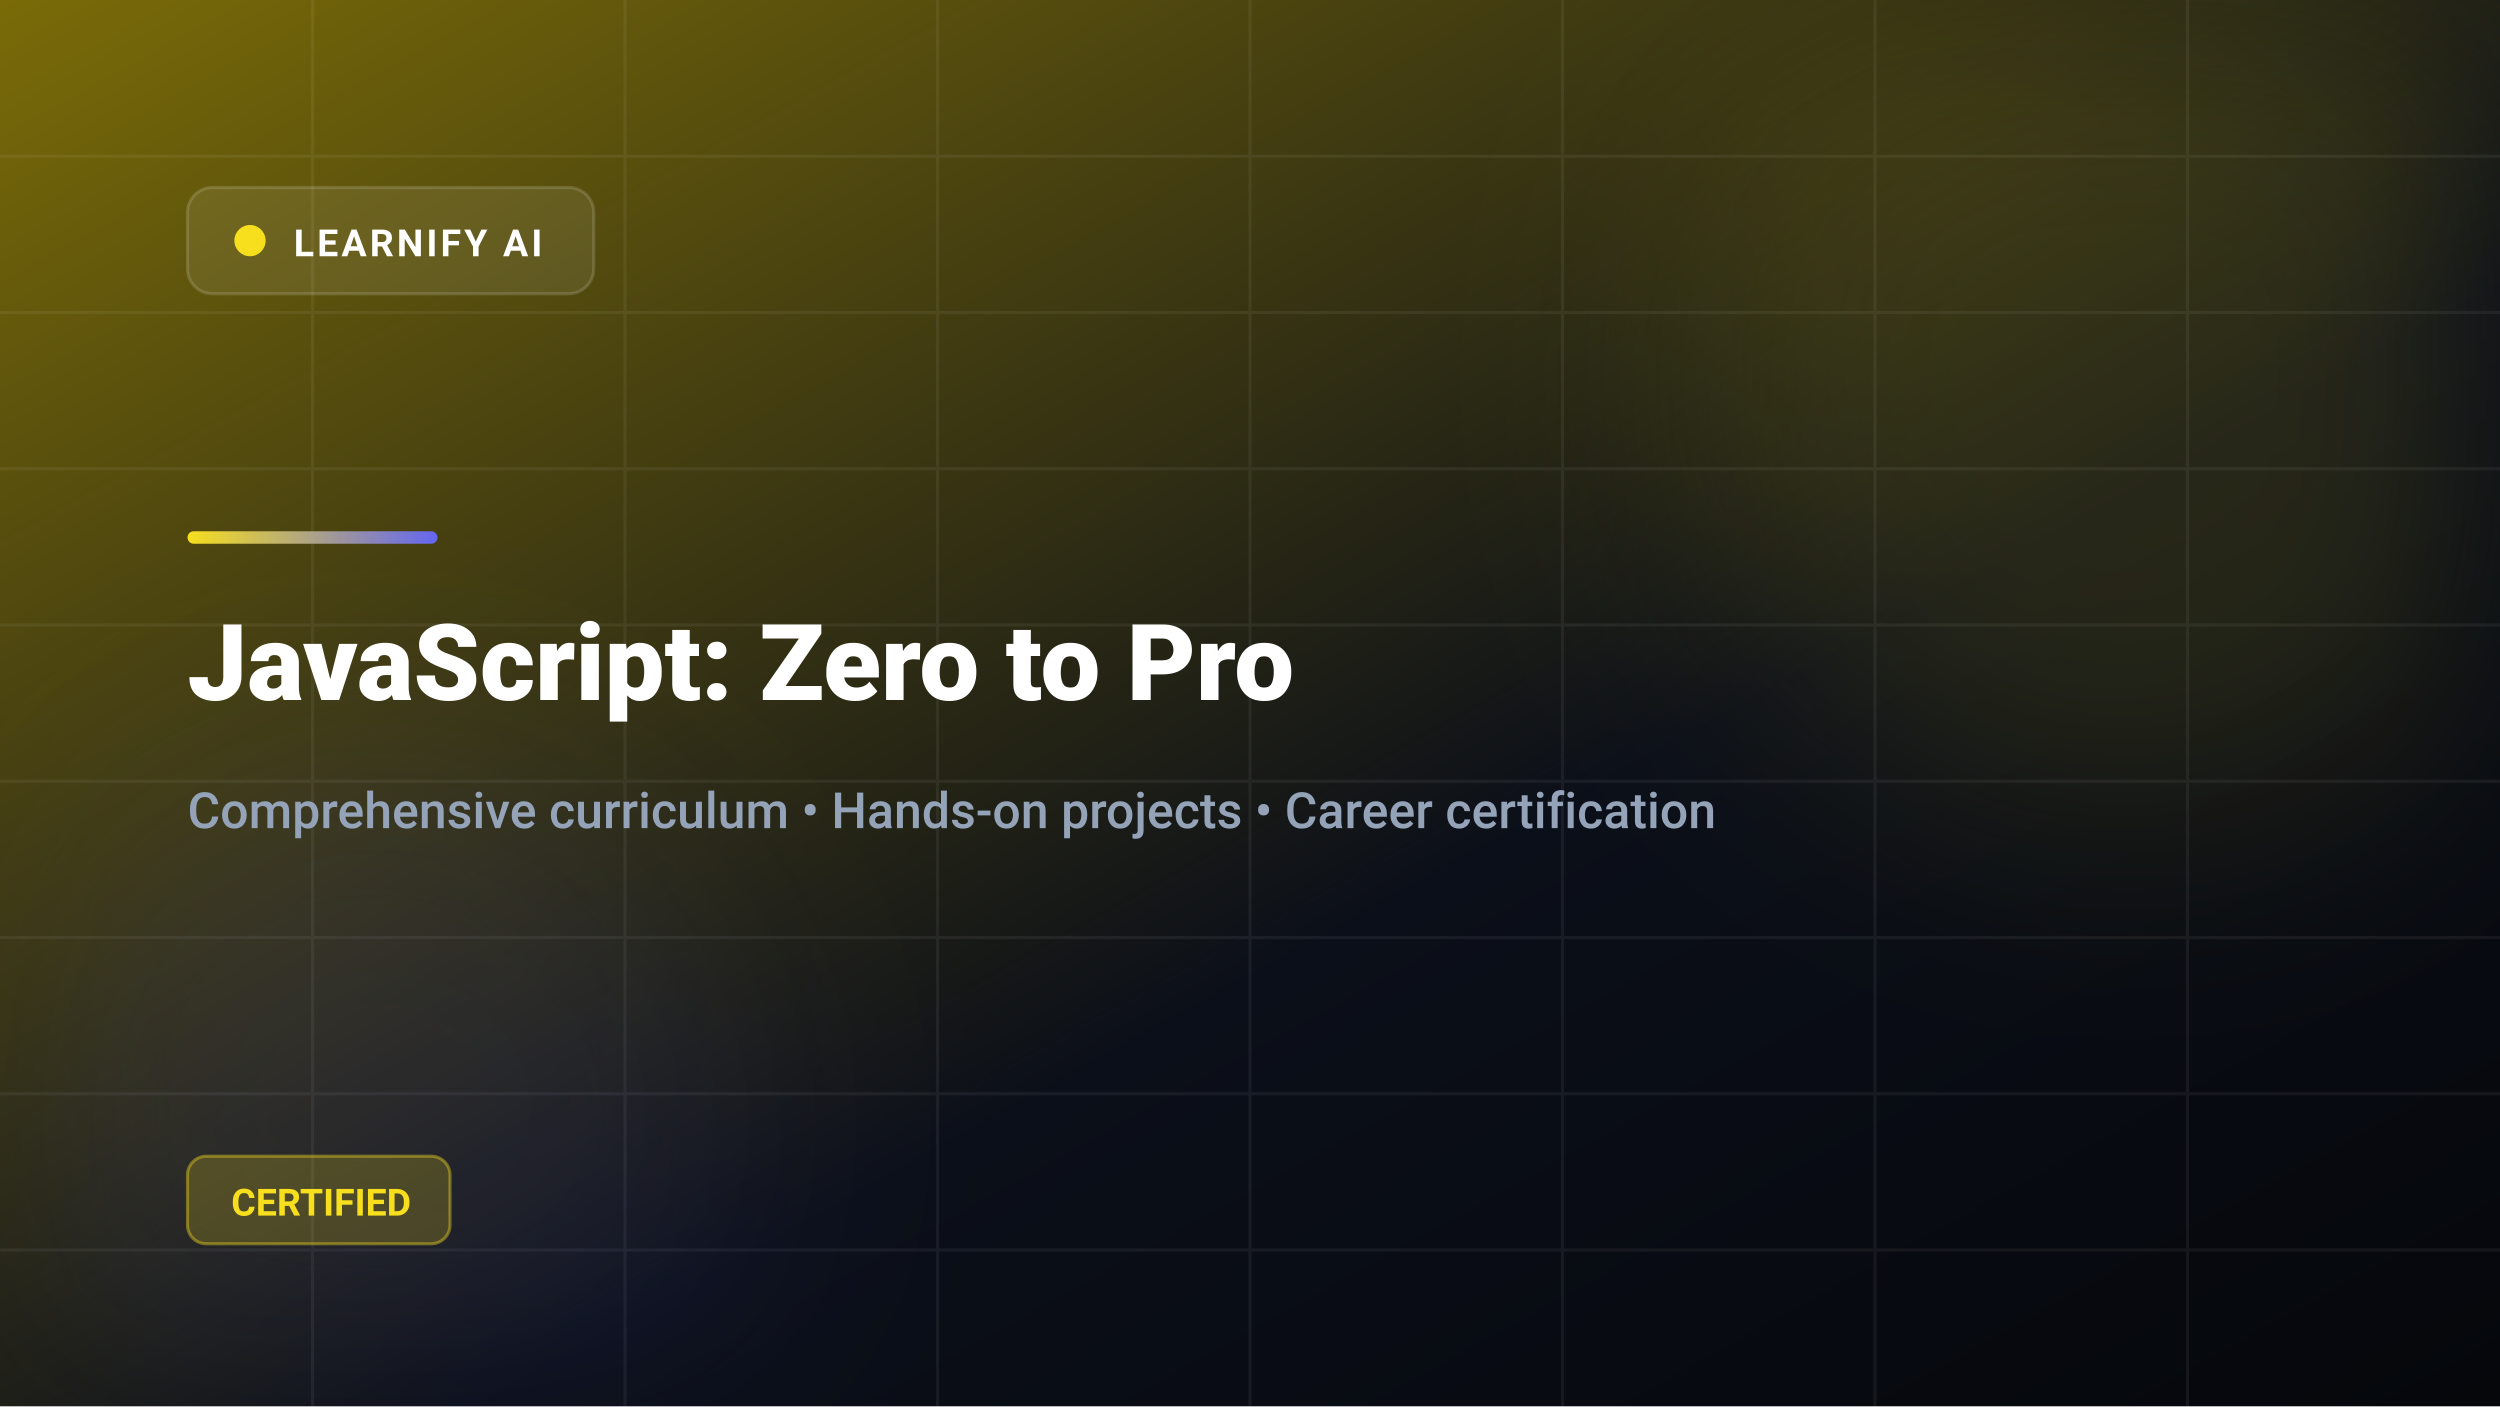
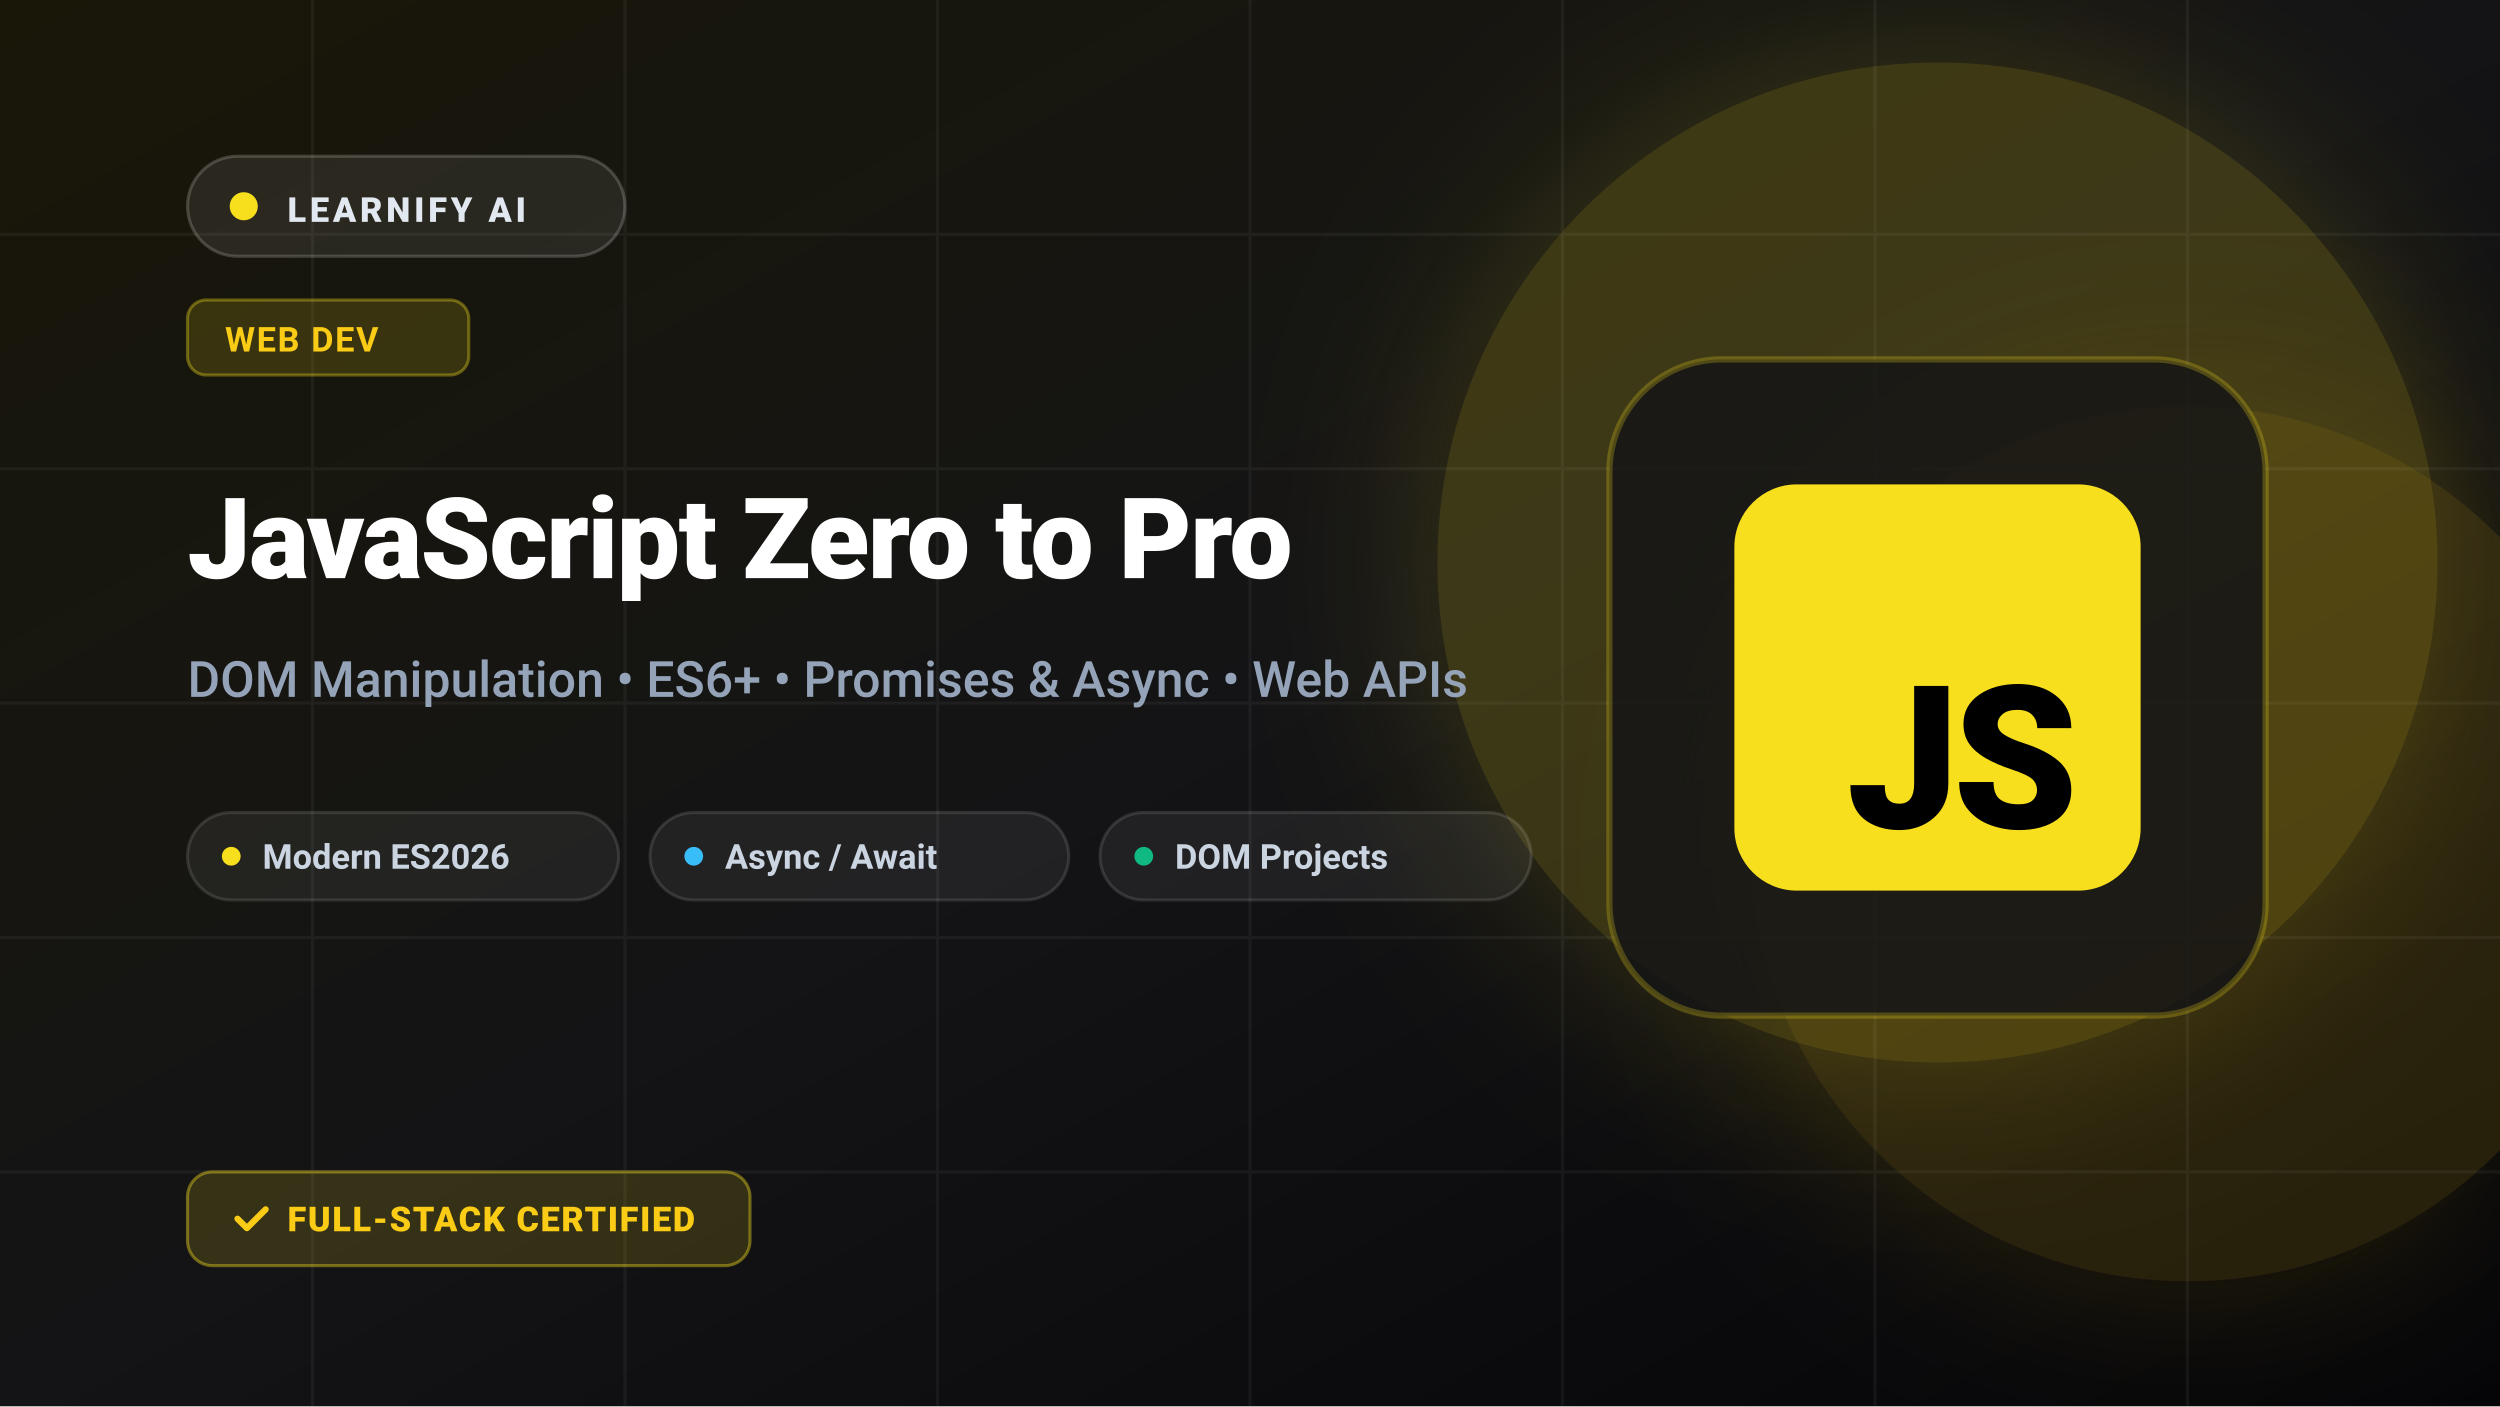
<svg xmlns="http://www.w3.org/2000/svg" viewBox="0 0 800 450" width="800" height="450">
  <defs>
-     <linearGradient id="bg-javascript-zero-to-pro" x1="0%" y1="0%" x2="100%" y2="100%">
-       <stop offset="0%" stop-color="#7A6B08" />
-       <stop offset="60%" stop-color="#0B0F19" />
-       <stop offset="100%" stop-color="#05070B" />
+     <linearGradient id="bg-js" x1="0%" y1="0%" x2="100%" y2="100%">
+       <stop offset="0%" stop-color="#191708" />
+       <stop offset="50%" stop-color="#141416" />
+       <stop offset="100%" stop-color="#050508" />
    </linearGradient>
-     <linearGradient id="accent-javascript-zero-to-pro" x1="0%" y1="0%" x2="100%" y2="0%">
-       <stop offset="0%" stop-color="#F7DF1E" />
-       <stop offset="100%" stop-color="#6366F1" />
-     </linearGradient>
+     <filter id="glow-js" x="-20%" y="-20%" width="140%" height="140%">
+       <feGaussianBlur stdDeviation="30" result="blur" />
+       <feComposite in="SourceGraphic" in2="blur" operator="over" />
+     </filter>
  </defs>
-   <rect width="800" height="450" fill="url(#bg-javascript-zero-to-pro)" />
-   <g opacity="0.06">
-     <path d="M0 50h800M0 100h800M0 150h800M0 200h800M0 250h800M0 300h800M0 350h800M0 400h800" stroke="#FFF" stroke-width="1" />
-     <path d="M100 0v450M200 0v450M300 0v450M400 0v450M500 0v450M600 0v450M700 0v450" stroke="#FFF" stroke-width="1" />
+   <rect width="800" height="450" fill="url(#bg-js)" />
+   <circle cx="620" cy="180" r="160" fill="#F7DF1E" opacity="0.18" filter="url(#glow-js)" />
+   <circle cx="700" cy="270" r="140" fill="#EAB308" opacity="0.14" filter="url(#glow-js)" />
+   <g opacity="0.05" stroke="#FFFFFF" stroke-width="1">
+     <path d="M0 75h800M0 150h800M0 225h800M0 300h800M0 375h800" />
+     <path d="M100 0v450M200 0v450M300 0v450M400 0v450M500 0v450M600 0v450M700 0v450" />
  </g>
-   <circle cx="680" cy="120" r="140" fill="#F7DF1E" opacity="0.12" filter="blur(40px)" />
-   <circle cx="120" cy="360" r="120" fill="#6366F1" opacity="0.1" filter="blur(40px)" />
-   <g transform="translate(60, 60)">
-     <rect width="130" height="34" rx="8" fill="#FFFFFF" fill-opacity="0.08" stroke="#FFFFFF" stroke-opacity="0.15" />
-     <circle cx="20" cy="17" r="5" fill="#F7DF1E" />
-     <text x="34" y="22" font-family="-apple-system, BlinkMacSystemFont, 'Segoe UI', Roboto, sans-serif" font-size="12" font-weight="700" fill="#FFFFFF" letter-spacing="1">LEARNIFY AI</text>
+   <g transform="translate(60, 50)">
+     <rect width="140" height="32" rx="16" fill="#FFFFFF" fill-opacity="0.08" stroke="#FFFFFF" stroke-opacity="0.18" />
+     <circle cx="18" cy="16" r="4.5" fill="#F7DF1E" />
+     <text x="32" y="21" font-family="-apple-system, BlinkMacSystemFont, 'Segoe UI', Roboto, sans-serif" font-size="11" font-weight="800" fill="#E2E8F0" letter-spacing="1.2">LEARNIFY AI</text>
  </g>
-   <g transform="translate(60, 200)">
-     <rect x="0" y="-30" width="80" height="4" rx="2" fill="url(#accent-javascript-zero-to-pro)" />
-     <text x="0" y="24" font-family="-apple-system, BlinkMacSystemFont, 'Segoe UI', Roboto, sans-serif" font-size="34" font-weight="800" fill="#FFFFFF">JavaScript: Zero to Pro</text>
-     <text x="0" y="65" font-family="-apple-system, BlinkMacSystemFont, 'Segoe UI', Roboto, sans-serif" font-size="16" font-weight="500" fill="#94A3B8">Comprehensive curriculum • Hands-on projects • Career certification</text>
+   <g transform="translate(60, 96)">
+     <rect width="90" height="24" rx="6" fill="#F7DF1E" fill-opacity="0.15" stroke="#F7DF1E" stroke-opacity="0.35" />
+     <text x="12" y="16.5" font-family="-apple-system, BlinkMacSystemFont, 'Segoe UI', Roboto, sans-serif" font-size="11" font-weight="700" fill="#FACC15" letter-spacing="0.5">WEB DEV</text>
  </g>
-   <g transform="translate(60, 370)">
-     <rect width="84" height="28" rx="6" fill="#F7DF1E" fill-opacity="0.2" stroke="#F7DF1E" stroke-opacity="0.4" />
-     <text x="14" y="19" font-family="-apple-system, BlinkMacSystemFont, 'Segoe UI', Roboto, sans-serif" font-size="12" font-weight="700" fill="#F7DF1E">CERTIFIED</text>
+   <g transform="translate(60, 185)">
+     <text x="0" y="0" font-family="-apple-system, BlinkMacSystemFont, 'Segoe UI', Roboto, sans-serif" font-size="36" font-weight="900" fill="#FFFFFF" letter-spacing="-0.5">JavaScript Zero to Pro</text>
+     <text x="0" y="38" font-family="-apple-system, BlinkMacSystemFont, 'Segoe UI', Roboto, sans-serif" font-size="16" font-weight="500" fill="#94A3B8">DOM Manipulation • ES6+ • Promises &amp; Async • Web APIs</text>
+     <g transform="translate(0, 75)">
+       <rect width="138" height="28" rx="14" fill="#FFFFFF" fill-opacity="0.06" stroke="#FFFFFF" stroke-opacity="0.12" />
+       <circle cx="14" cy="14" r="3" fill="#F7DF1E" />
+       <text x="24" y="18" font-family="-apple-system, BlinkMacSystemFont, 'Segoe UI', Roboto, sans-serif" font-size="11" font-weight="600" fill="#CBD5E1">Modern ES2026</text>
+     </g>
+     <g transform="translate(148, 75)">
+       <rect width="134" height="28" rx="14" fill="#FFFFFF" fill-opacity="0.06" stroke="#FFFFFF" stroke-opacity="0.12" />
+       <circle cx="14" cy="14" r="3" fill="#38BDF8" />
+       <text x="24" y="18" font-family="-apple-system, BlinkMacSystemFont, 'Segoe UI', Roboto, sans-serif" font-size="11" font-weight="600" fill="#CBD5E1">Async / Await</text>
+     </g>
+     <g transform="translate(292, 75)">
+       <rect width="138" height="28" rx="14" fill="#FFFFFF" fill-opacity="0.06" stroke="#FFFFFF" stroke-opacity="0.12" />
+       <circle cx="14" cy="14" r="3" fill="#10B981" />
+       <text x="24" y="18" font-family="-apple-system, BlinkMacSystemFont, 'Segoe UI', Roboto, sans-serif" font-size="11" font-weight="600" fill="#CBD5E1">DOM Projects</text>
+     </g>
+   </g>
+   <g transform="translate(620, 220)">
+     <rect x="-105" y="-105" width="210" height="210" rx="36" fill="#141416" fill-opacity="0.85" stroke="#F7DF1E" stroke-opacity="0.25" stroke-width="2" />
+     <rect x="-65" y="-65" width="130" height="130" rx="20" fill="#F7DF1E" />
+     <text x="45" y="45" text-anchor="end" font-family="-apple-system, BlinkMacSystemFont, 'Segoe UI', Roboto, sans-serif" font-size="64" font-weight="900" fill="#000000" letter-spacing="-2">JS</text>
+   </g>
+   <g transform="translate(60, 375)">
+     <rect width="180" height="30" rx="8" fill="#F7DF1E" fill-opacity="0.15" stroke="#F7DF1E" stroke-opacity="0.4" />
+     <path d="M16 15l3 3 6-6" fill="none" stroke="#FACC15" stroke-width="2" stroke-linecap="round" stroke-linejoin="round" />
+     <text x="32" y="19" font-family="-apple-system, BlinkMacSystemFont, 'Segoe UI', Roboto, sans-serif" font-size="11" font-weight="800" fill="#FACC15" letter-spacing="0.5">FULL-STACK CERTIFIED</text>
  </g>
</svg>
